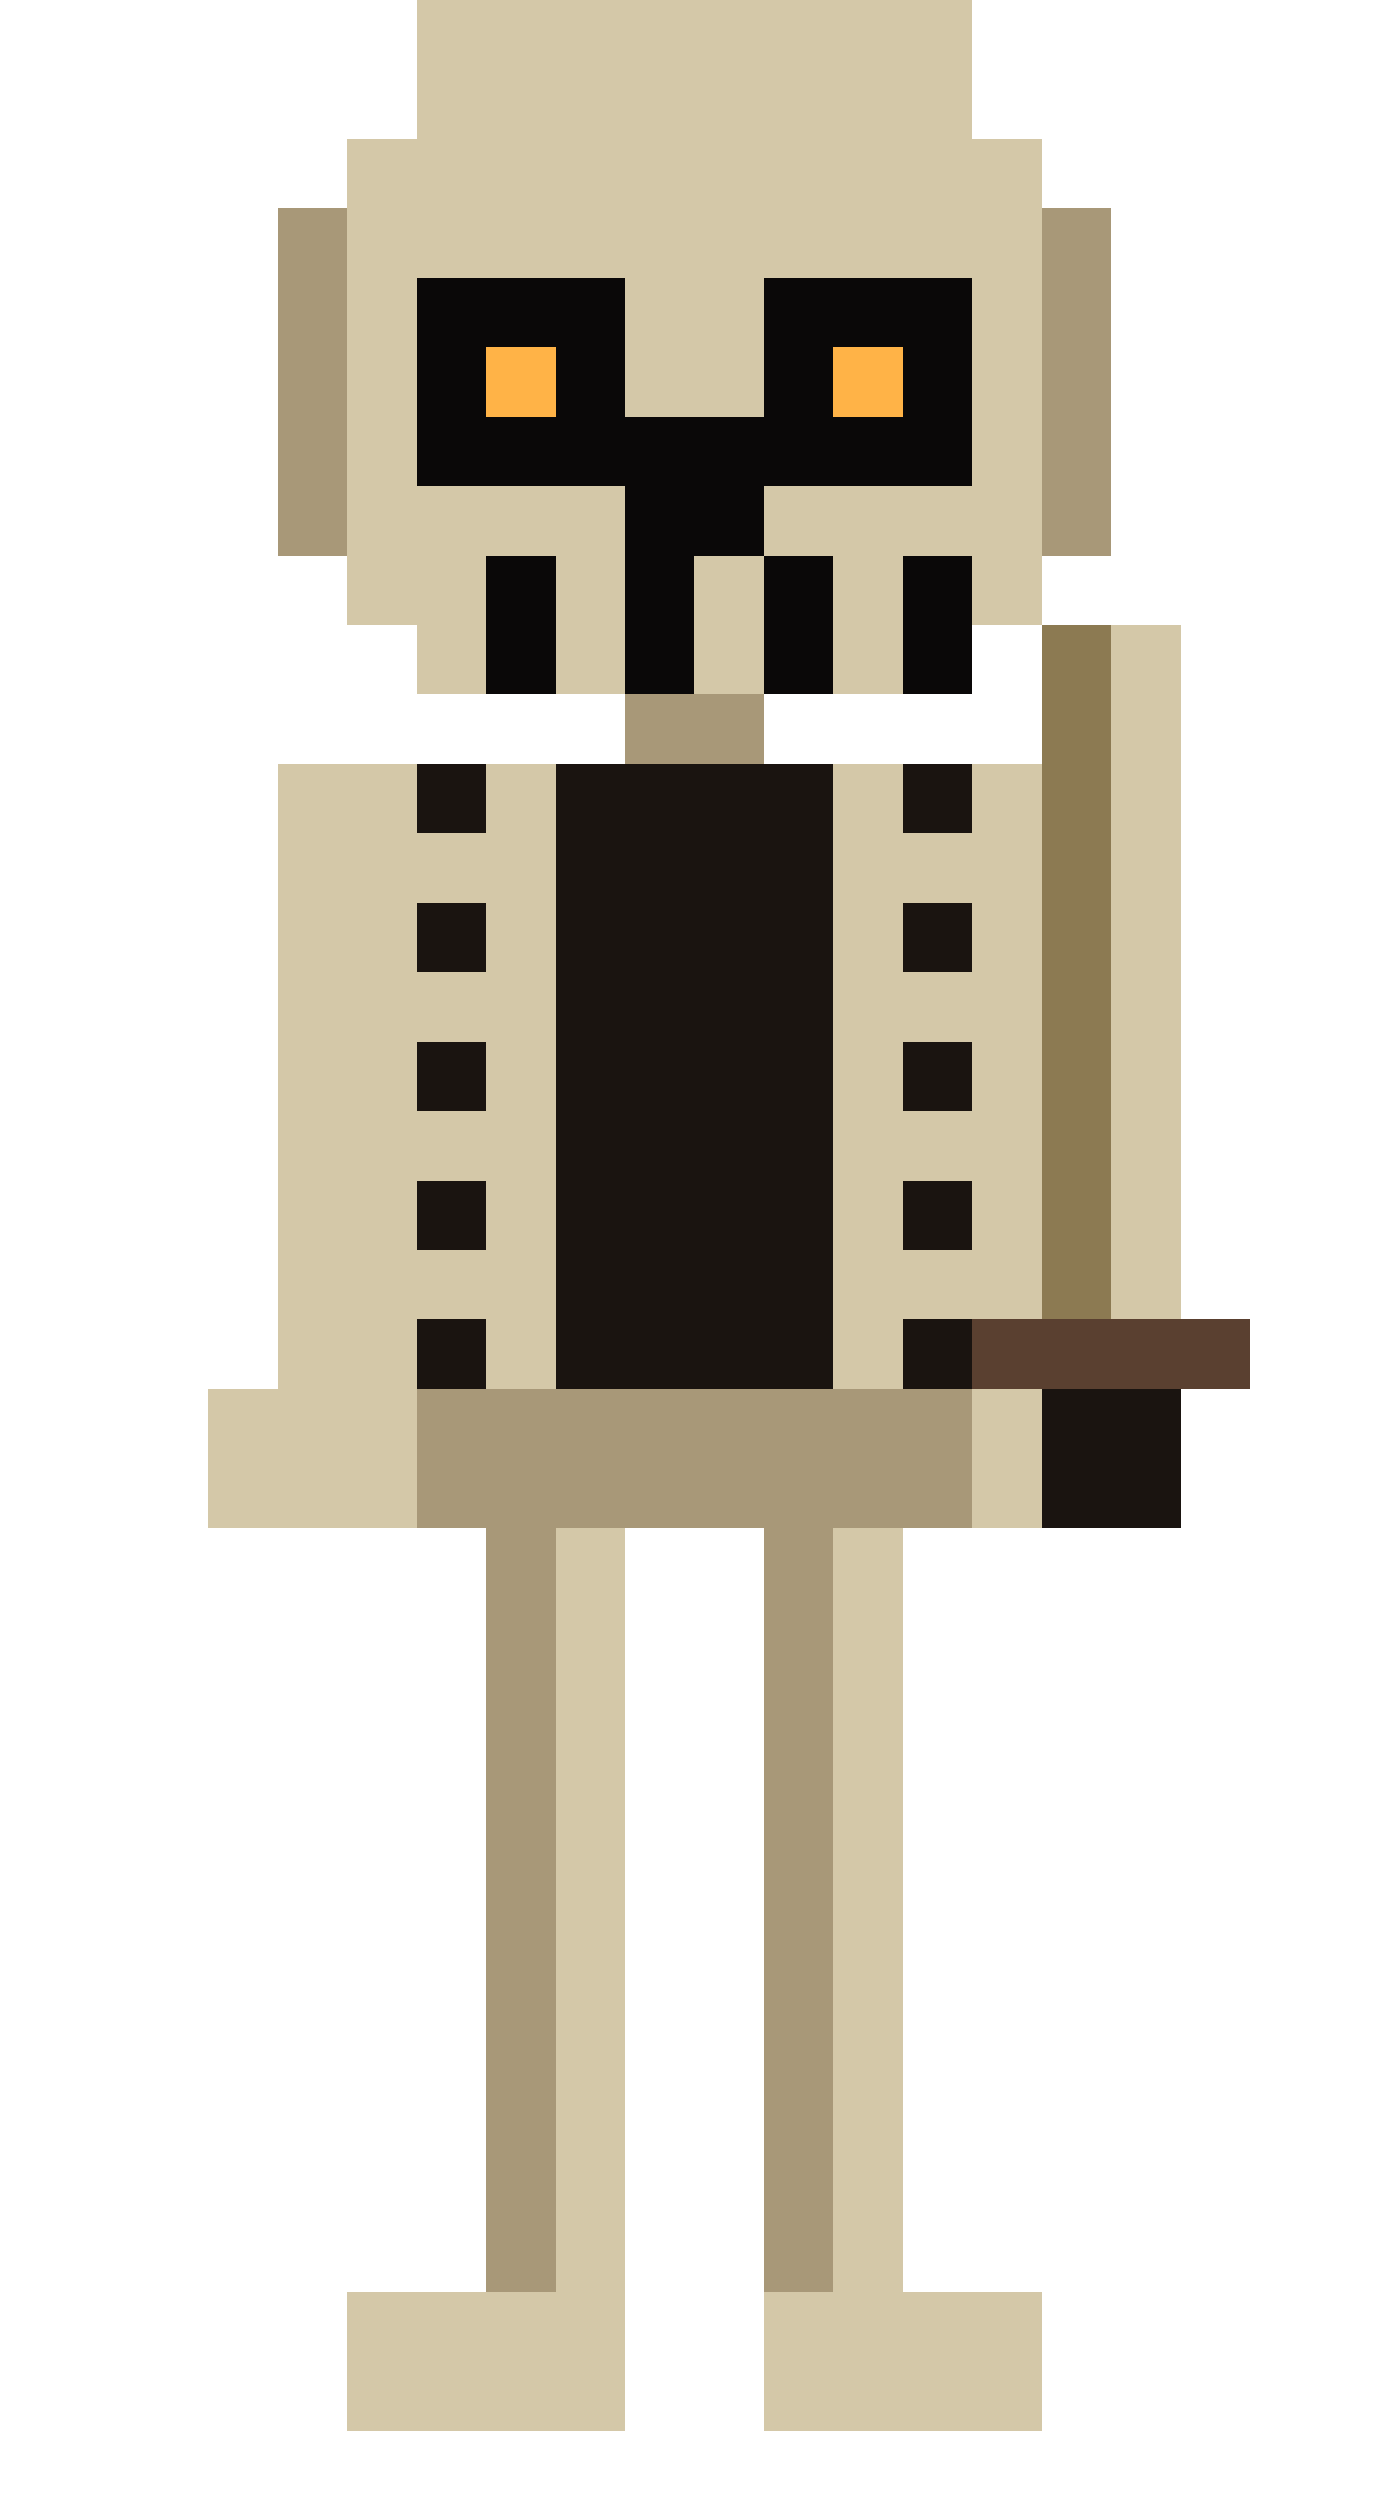
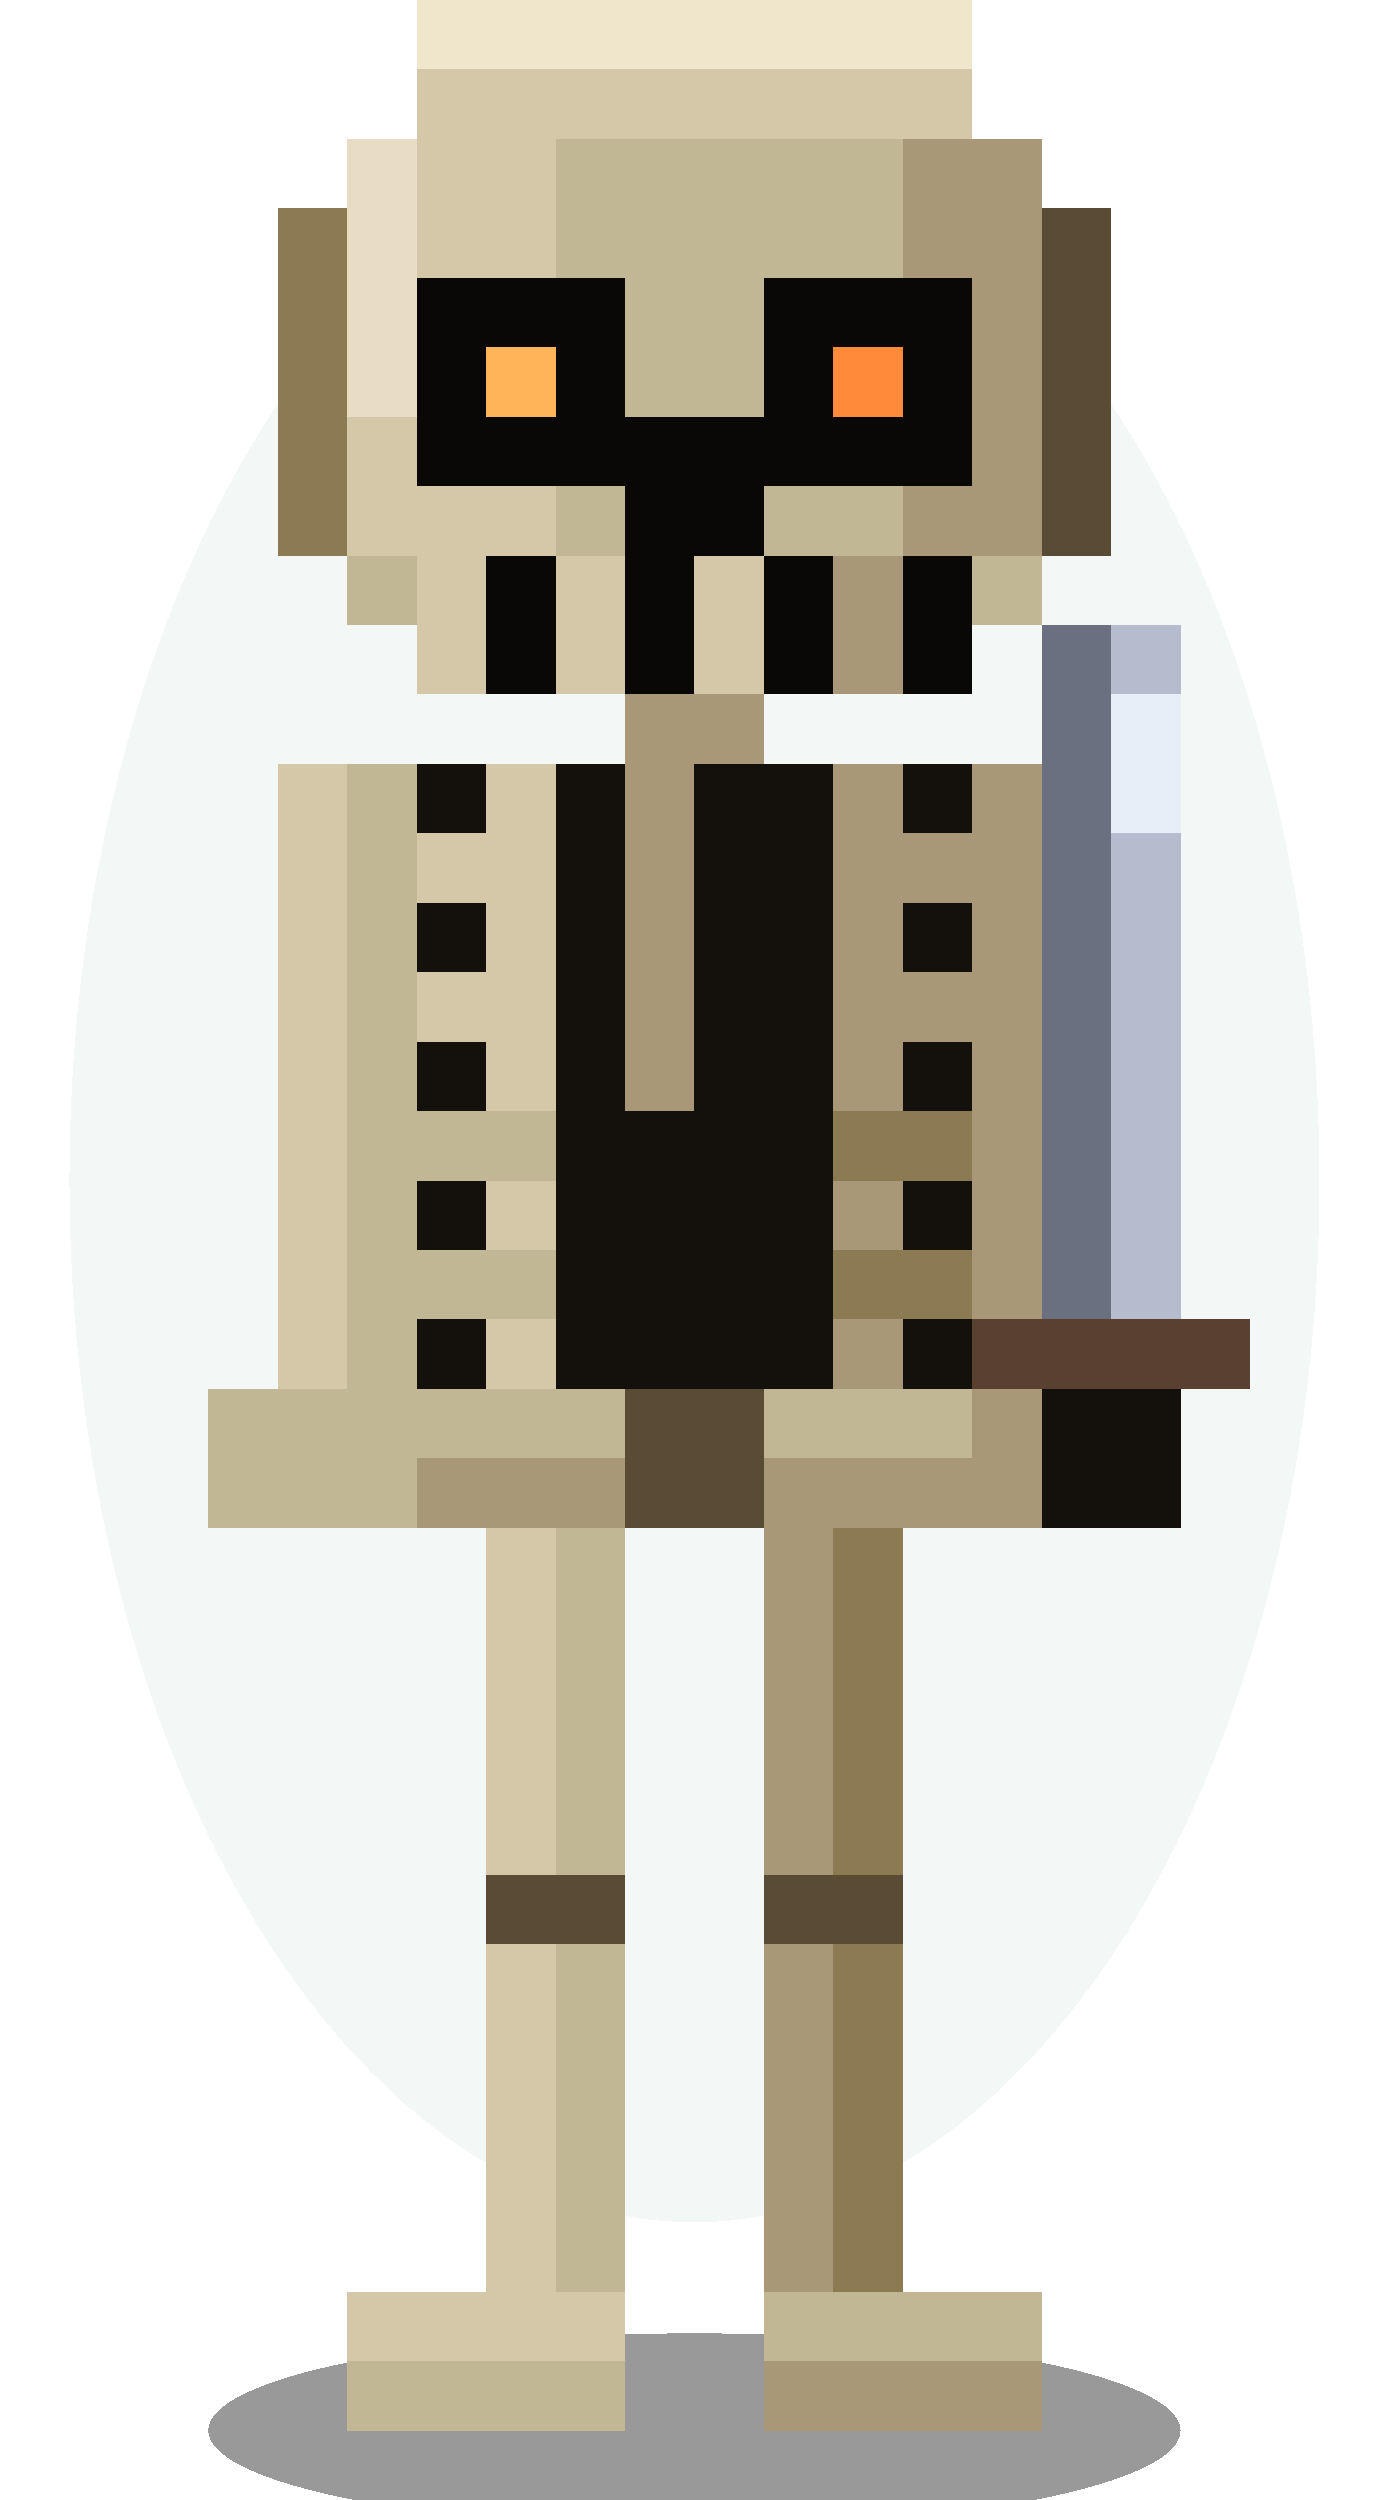
<svg xmlns="http://www.w3.org/2000/svg" viewBox="0 0 20 36" shape-rendering="crispEdges" preserveAspectRatio="xMidYMax meet" aria-label="Skeleton">
+   <ellipse cx="10" cy="17" rx="9" ry="15" fill="#4a8278" opacity="0.07" />
+   <ellipse cx="10" cy="35" rx="7" ry="1.4" fill="#000" opacity="0.4" />
  <rect x="6" y="0" width="8" height="2" fill="#d4c8a8" />
-   <rect x="5" y="2" width="10" height="7" fill="#d4c8a8" />
-   <rect x="4" y="3" width="1" height="5" fill="#a89878" />
-   <rect x="15" y="3" width="1" height="5" fill="#a89878" />
-   <rect x="6" y="4" width="3" height="3" fill="#0a0808" />
-   <rect x="11" y="4" width="3" height="3" fill="#0a0808" />
-   <rect x="7" y="5" width="1" height="1" fill="#ffb347" />
-   <rect x="12" y="5" width="1" height="1" fill="#ffb347" />
-   <rect x="9" y="6" width="2" height="2" fill="#0a0808" />
-   <rect x="6" y="8" width="8" height="2" fill="#0a0808" />
+   <rect x="6" y="0" width="8" height="1" fill="#f0e6cc" />
+   <rect x="5" y="2" width="10" height="7" fill="#c2b794" />
+   <rect x="5" y="2" width="3" height="6" fill="#d4c8a8" />
+   <rect x="5" y="2" width="1" height="4" fill="#e8dcc4" />
+   <rect x="13" y="2" width="2" height="6" fill="#a89878" />
+   <rect x="4" y="3" width="1" height="5" fill="#8c7a52" />
+   <rect x="15" y="3" width="1" height="5" fill="#5a4c34" />
+   <rect x="6" y="4" width="3" height="3" fill="#0a0806" />
+   <rect x="11" y="4" width="3" height="3" fill="#0a0806" />
+   <rect x="7" y="5" width="1" height="1" fill="#ff8a3a" />
+   <rect x="12" y="5" width="1" height="1" fill="#ff8a3a" />
+   <rect x="7" y="5" width="1" height="1" fill="#ffd070" opacity="0.6" />
+   <rect x="9" y="6" width="2" height="2" fill="#0a0806" />
+   <rect x="6" y="8" width="8" height="2" fill="#0a0806" />
  <rect x="6" y="8" width="1" height="2" fill="#d4c8a8" />
  <rect x="8" y="8" width="1" height="2" fill="#d4c8a8" />
  <rect x="10" y="8" width="1" height="2" fill="#d4c8a8" />
-   <rect x="12" y="8" width="1" height="2" fill="#d4c8a8" />
+   <rect x="12" y="8" width="1" height="2" fill="#a89878" />
  <rect x="9" y="10" width="2" height="1" fill="#a89878" />
  <rect x="9" y="13" width="2" height="1" fill="#a89878" />
-   <rect x="9" y="16" width="2" height="1" fill="#a89878" />
-   <rect x="6" y="11" width="8" height="9" fill="#1a1410" />
+   <rect x="9" y="16" width="2" height="1" fill="#8c7a52" />
+   <rect x="6" y="11" width="8" height="9" fill="#14110d" />
  <rect x="7" y="11" width="1" height="9" fill="#d4c8a8" />
-   <rect x="12" y="11" width="1" height="9" fill="#d4c8a8" />
+   <rect x="12" y="11" width="1" height="9" fill="#a89878" />
  <rect x="6" y="12" width="2" height="1" fill="#d4c8a8" />
-   <rect x="12" y="12" width="2" height="1" fill="#d4c8a8" />
+   <rect x="12" y="12" width="2" height="1" fill="#a89878" />
  <rect x="6" y="14" width="2" height="1" fill="#d4c8a8" />
-   <rect x="12" y="14" width="2" height="1" fill="#d4c8a8" />
-   <rect x="6" y="16" width="2" height="1" fill="#d4c8a8" />
-   <rect x="12" y="16" width="2" height="1" fill="#d4c8a8" />
-   <rect x="6" y="18" width="2" height="1" fill="#d4c8a8" />
-   <rect x="12" y="18" width="2" height="1" fill="#d4c8a8" />
+   <rect x="12" y="14" width="2" height="1" fill="#a89878" />
+   <rect x="6" y="16" width="2" height="1" fill="#c2b794" />
+   <rect x="12" y="16" width="2" height="1" fill="#8c7a52" />
+   <rect x="6" y="18" width="2" height="1" fill="#c2b794" />
+   <rect x="12" y="18" width="2" height="1" fill="#8c7a52" />
+   <rect x="9" y="11" width="1" height="5" fill="#a89878" />
  <rect x="6" y="20" width="8" height="2" fill="#a89878" />
-   <rect x="4" y="11" width="2" height="9" fill="#d4c8a8" />
-   <rect x="14" y="11" width="2" height="9" fill="#d4c8a8" />
-   <rect x="3" y="20" width="3" height="2" fill="#d4c8a8" />
-   <rect x="14" y="20" width="3" height="2" fill="#d4c8a8" />
-   <rect x="15" y="9" width="2" height="11" fill="#8c7a52" />
-   <rect x="16" y="9" width="1" height="11" fill="#d4c8a8" />
+   <rect x="6" y="20" width="8" height="1" fill="#c2b794" />
+   <rect x="9" y="20" width="2" height="2" fill="#5a4c34" />
+   <rect x="4" y="11" width="2" height="9" fill="#c2b794" />
+   <rect x="4" y="11" width="1" height="9" fill="#d4c8a8" />
+   <rect x="14" y="11" width="2" height="9" fill="#a89878" />
+   <rect x="15" y="11" width="1" height="9" fill="#8c7a52" />
+   <rect x="3" y="20" width="3" height="2" fill="#c2b794" />
+   <rect x="14" y="20" width="3" height="2" fill="#a89878" />
+   <rect x="15" y="9" width="2" height="11" fill="#6a7080" />
+   <rect x="16" y="9" width="1" height="11" fill="#b4bcce" />
+   <rect x="16" y="10" width="1" height="2" fill="#e8eef8" />
  <rect x="14" y="19" width="4" height="1" fill="#5a4030" />
-   <rect x="15" y="20" width="2" height="2" fill="#1a1410" />
-   <rect x="7" y="22" width="2" height="11" fill="#d4c8a8" />
-   <rect x="11" y="22" width="2" height="11" fill="#d4c8a8" />
-   <rect x="7" y="22" width="1" height="11" fill="#a89878" />
-   <rect x="11" y="22" width="1" height="11" fill="#a89878" />
-   <rect x="5" y="33" width="4" height="2" fill="#d4c8a8" />
-   <rect x="11" y="33" width="4" height="2" fill="#d4c8a8" />
+   <rect x="15" y="20" width="2" height="2" fill="#14110d" />
+   <rect x="7" y="22" width="2" height="11" fill="#c2b794" />
+   <rect x="7" y="22" width="1" height="11" fill="#d4c8a8" />
+   <rect x="11" y="22" width="2" height="11" fill="#a89878" />
+   <rect x="12" y="22" width="1" height="11" fill="#8c7a52" />
+   <rect x="7" y="27" width="2" height="1" fill="#5a4c34" />
+   <rect x="11" y="27" width="2" height="1" fill="#5a4c34" />
+   <rect x="5" y="33" width="4" height="2" fill="#c2b794" />
+   <rect x="5" y="33" width="4" height="1" fill="#d4c8a8" />
+   <rect x="11" y="33" width="4" height="2" fill="#a89878" />
+   <rect x="11" y="33" width="4" height="1" fill="#c2b794" />
</svg>
